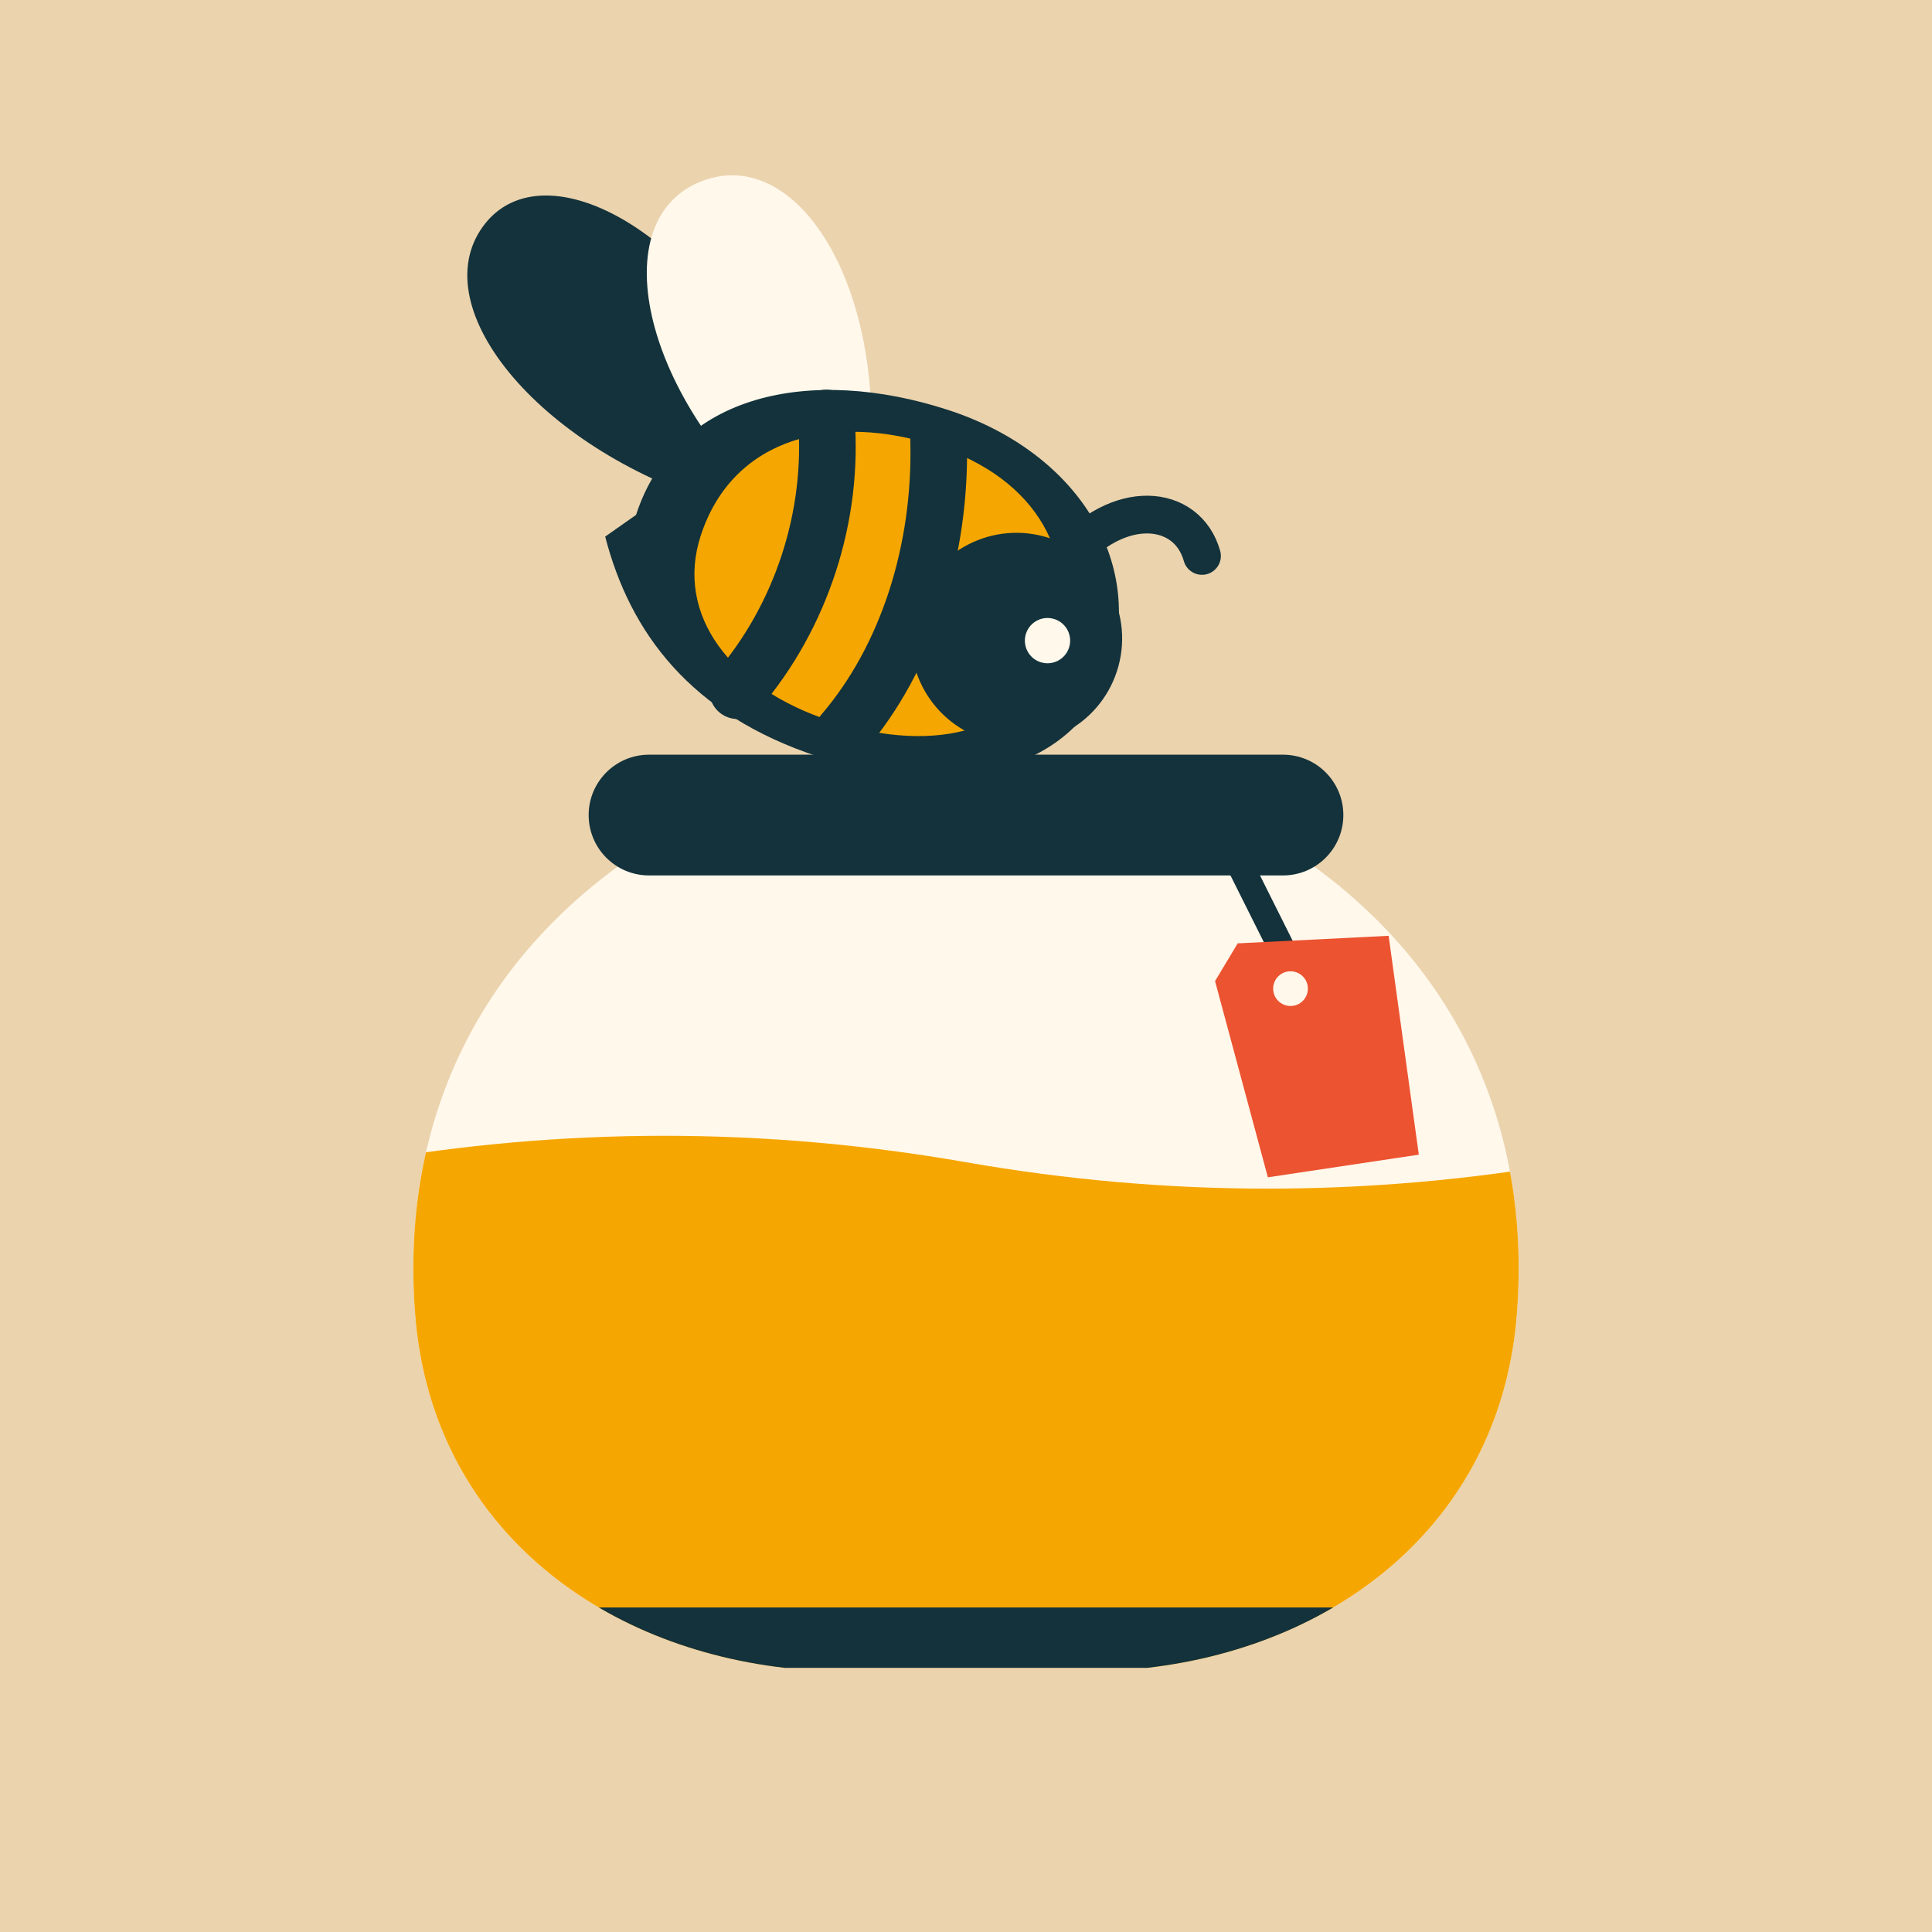
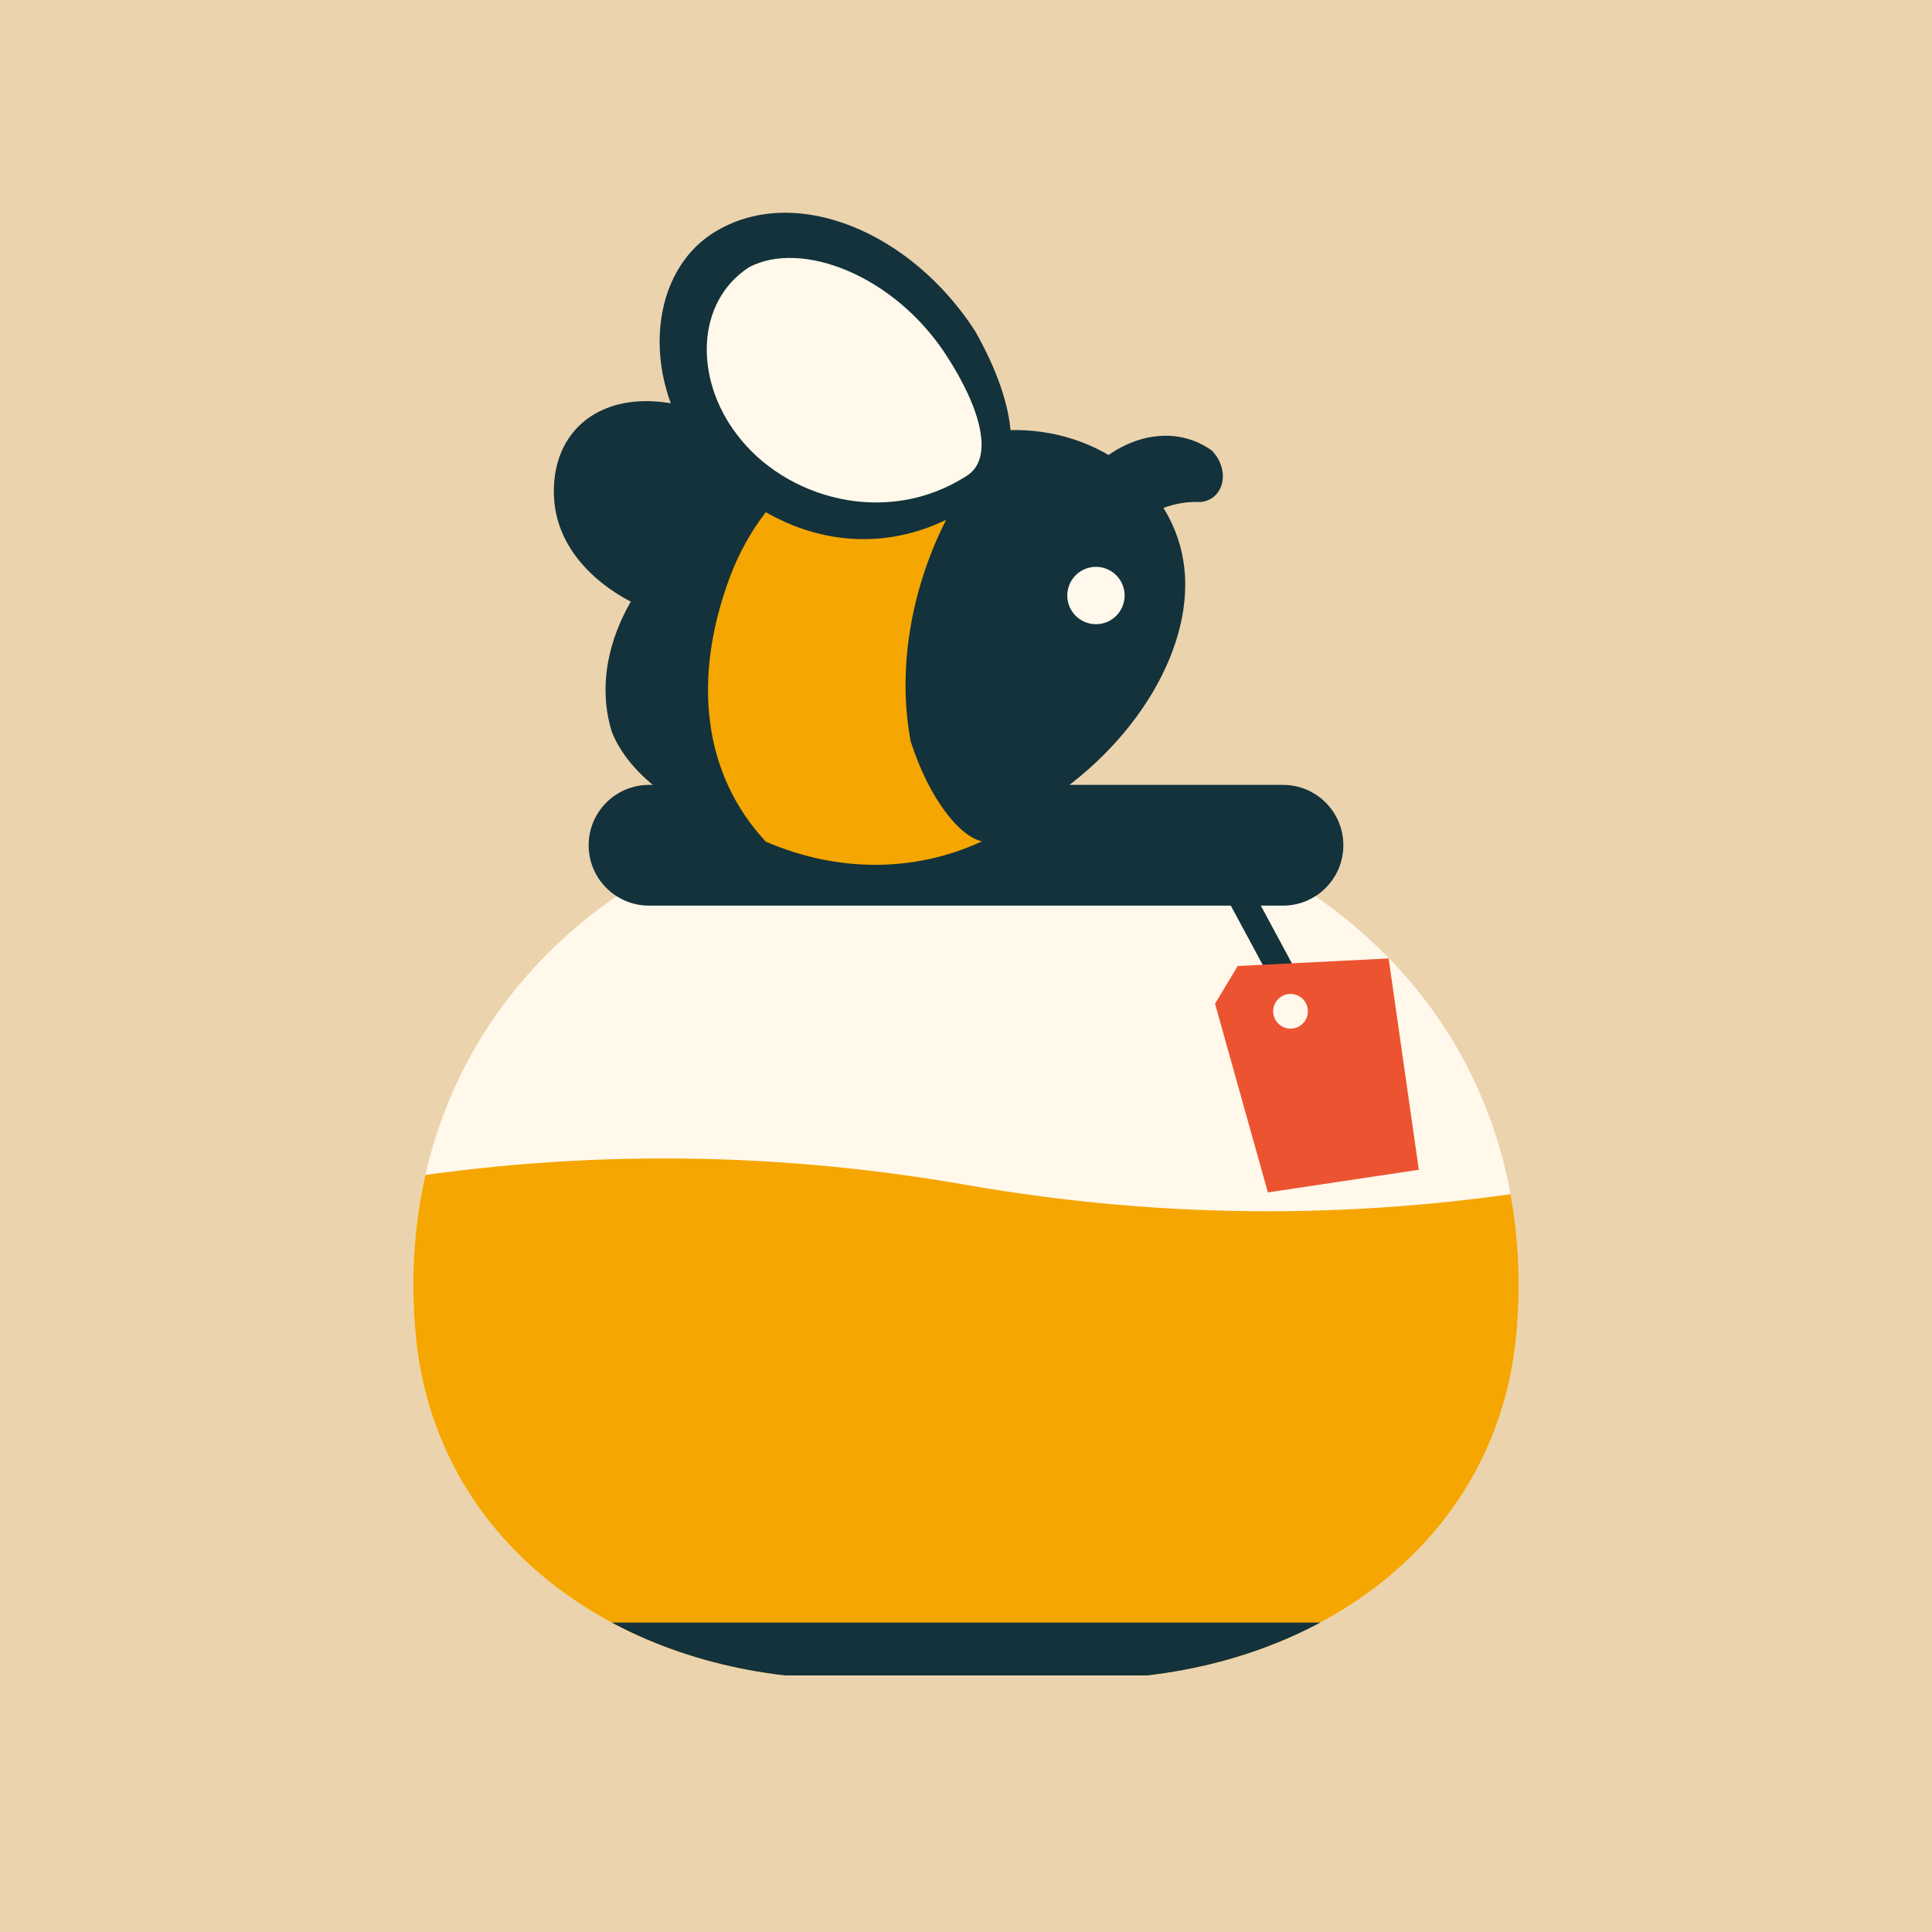
<svg xmlns="http://www.w3.org/2000/svg" width="1024" height="1024" viewBox="0 0 256 256" role="img" aria-labelledby="title desc">
  <rect id="background" width="256" height="256" fill="#EBD3AE" />
  <defs>
-     <path id="pot-body" d="       M 86 112       H 170       C 192 126 203 148 201 174       C 199 201 178 218 152 221       H 104       C 78 218 57 201 55 174       C 53 148 64 126 86 112 Z" />
+     <path id="pot-body" d="       M 86 116       H 170       C 192 129 203 151 201 176       C 199 202 178 219 152 222       H 104       C 78 219 57 202 55 176       C 53 151 64 129 86 116 Z" />
    <clipPath id="pot-clip">
      <use href="#pot-body" />
    </clipPath>
  </defs>
  <g id="honey-pot">
    <use href="#pot-body" fill="#FFF8EB" />
    <g clip-path="url(#pot-clip)">
-       <path d="M 48 154 Q 88 147 128 154 T 208 154 L 208 228 L 48 228 Z" fill="#F6A600" />
-       <rect x="48" y="213" width="160" height="14" fill="#13323B" />
+       <path d="M 48 157 Q 88 150 128 157 T 208 157 L 208 230 L 48 230 Z" fill="#F6A600" />
+       <rect x="48" y="215" width="160" height="14" fill="#13323B" />
    </g>
-     <rect x="78" y="100" width="100" height="16" rx="8" fill="#13323B" />
-     <path d="M 164 114 L 171 128" stroke="#13323B" stroke-width="3.5" stroke-linecap="round" />
-     <path d="M 164 125 L 184 124 L 188 153 L 168 156 L 161 130 Z" fill="#EC5331" />
-     <circle cx="171" cy="131" r="2.3" fill="#FFF8EB" />
+     <rect x="78" y="104" width="100" height="16" rx="8" fill="#13323B" />
+     <path d="M 164 118 L 171 131" stroke="#13323B" stroke-width="3.5" stroke-linecap="round" />
+     <path d="M 164 128 L 184 127 L 188 155 L 168 158 L 161 133 Z" fill="#EC5331" />
+     <circle cx="171" cy="134" r="2.3" fill="#FFF8EB" />
  </g>
-   <g id="bee">
-     <path d="M 96 67 C 72 60 56 41 64 30 C 72 19 94 31 104 56 Z" fill="#13323B" />
-     <path d="M 103 68 C 85 52 80 29 93 24 C 106 19 118 39 115 64 Z" fill="#FFF8EB" />
-     <g transform="translate(115 74) rotate(18)">
-       <path d="M -31 4 C -31 -13 -15 -22 4 -22 C 22 -22 35 -11 35 4 C 35 18 21 27 2 27 C -16 27 -27 19 -34 8 Z" fill="#13323B" />
-       <path d="M -22 4 C -22 -10 -10 -17 4 -17 C 18 -17 27 -9 27 4 C 27 15 17 22 2 22 C -12 22 -22 15 -22 4 Z" fill="#F6A600" />
-       <path d="M -11 -16 C -6 -4 -6 10 -11 22" fill="none" stroke="#13323B" stroke-width="7.5" stroke-linecap="round" />
-       <path d="M 4 -18 C 9 -4 9 11 4 23" fill="none" stroke="#13323B" stroke-width="7.5" stroke-linecap="round" />
-       <circle cx="22" cy="4" r="14" fill="#13323B" />
-       <circle cx="26" cy="3" r="3" fill="#FFF8EB" />
-       <path d="M 25 -8 C 29 -18 38 -20 42 -14" fill="none" stroke="#13323B" stroke-width="5" stroke-linecap="round" />
-     </g>
+   <g id="bee" transform="translate(117 77) rotate(12)">
+     <path d="M -18 -14 C -36 -22 -48 -14 -45 -2 C -42 10 -24 14 -10 8 Z" fill="#13323B" />
+     <path d="M 21 -14 C 24 -24 32 -29 39 -26 C 42 -24 42 -20 39 -19 C 33 -18 29 -13 28 -7 Z" fill="#13323B" />
+     <path d="       M -24 -4       C -33 6 -36 18 -31 27       C -23 39 7 41 24 27       C 36 17 42 2 39 -9       C 36 -20 24 -26 12 -23       C -2 -20 -16 -13 -24 -4 Z" fill="#13323B" />
+     <path d="       M -12 -13       C -4 -17 4 -19 10 -19       C 4 -7 3 8 8 20       C 12 27 17 31 20 31       C 12 37 2 39 -8 37       C -18 30 -22 18 -20 4       C -19 -3 -16 -9 -12 -13 Z" fill="#F6A600" />
+     <path d="       M 11 -14       C 15 -18 13 -26 5 -35       C -6 -46 -22 -49 -31 -41       C -39 -34 -37 -20 -28 -12       C -18 -3 -1 0 11 -14 Z" fill="#13323B" />
+     <path d="       M 8 -16       C 11 -19 8 -25 2 -31       C -7 -40 -20 -42 -26 -37       C -32 -31 -30 -21 -23 -15       C -15 -8 -1 -7 8 -16 Z" fill="#FFF8EB" />
+     <circle cx="28" cy="-4" r="3.8" fill="#FFF8EB" />
  </g>
</svg>
